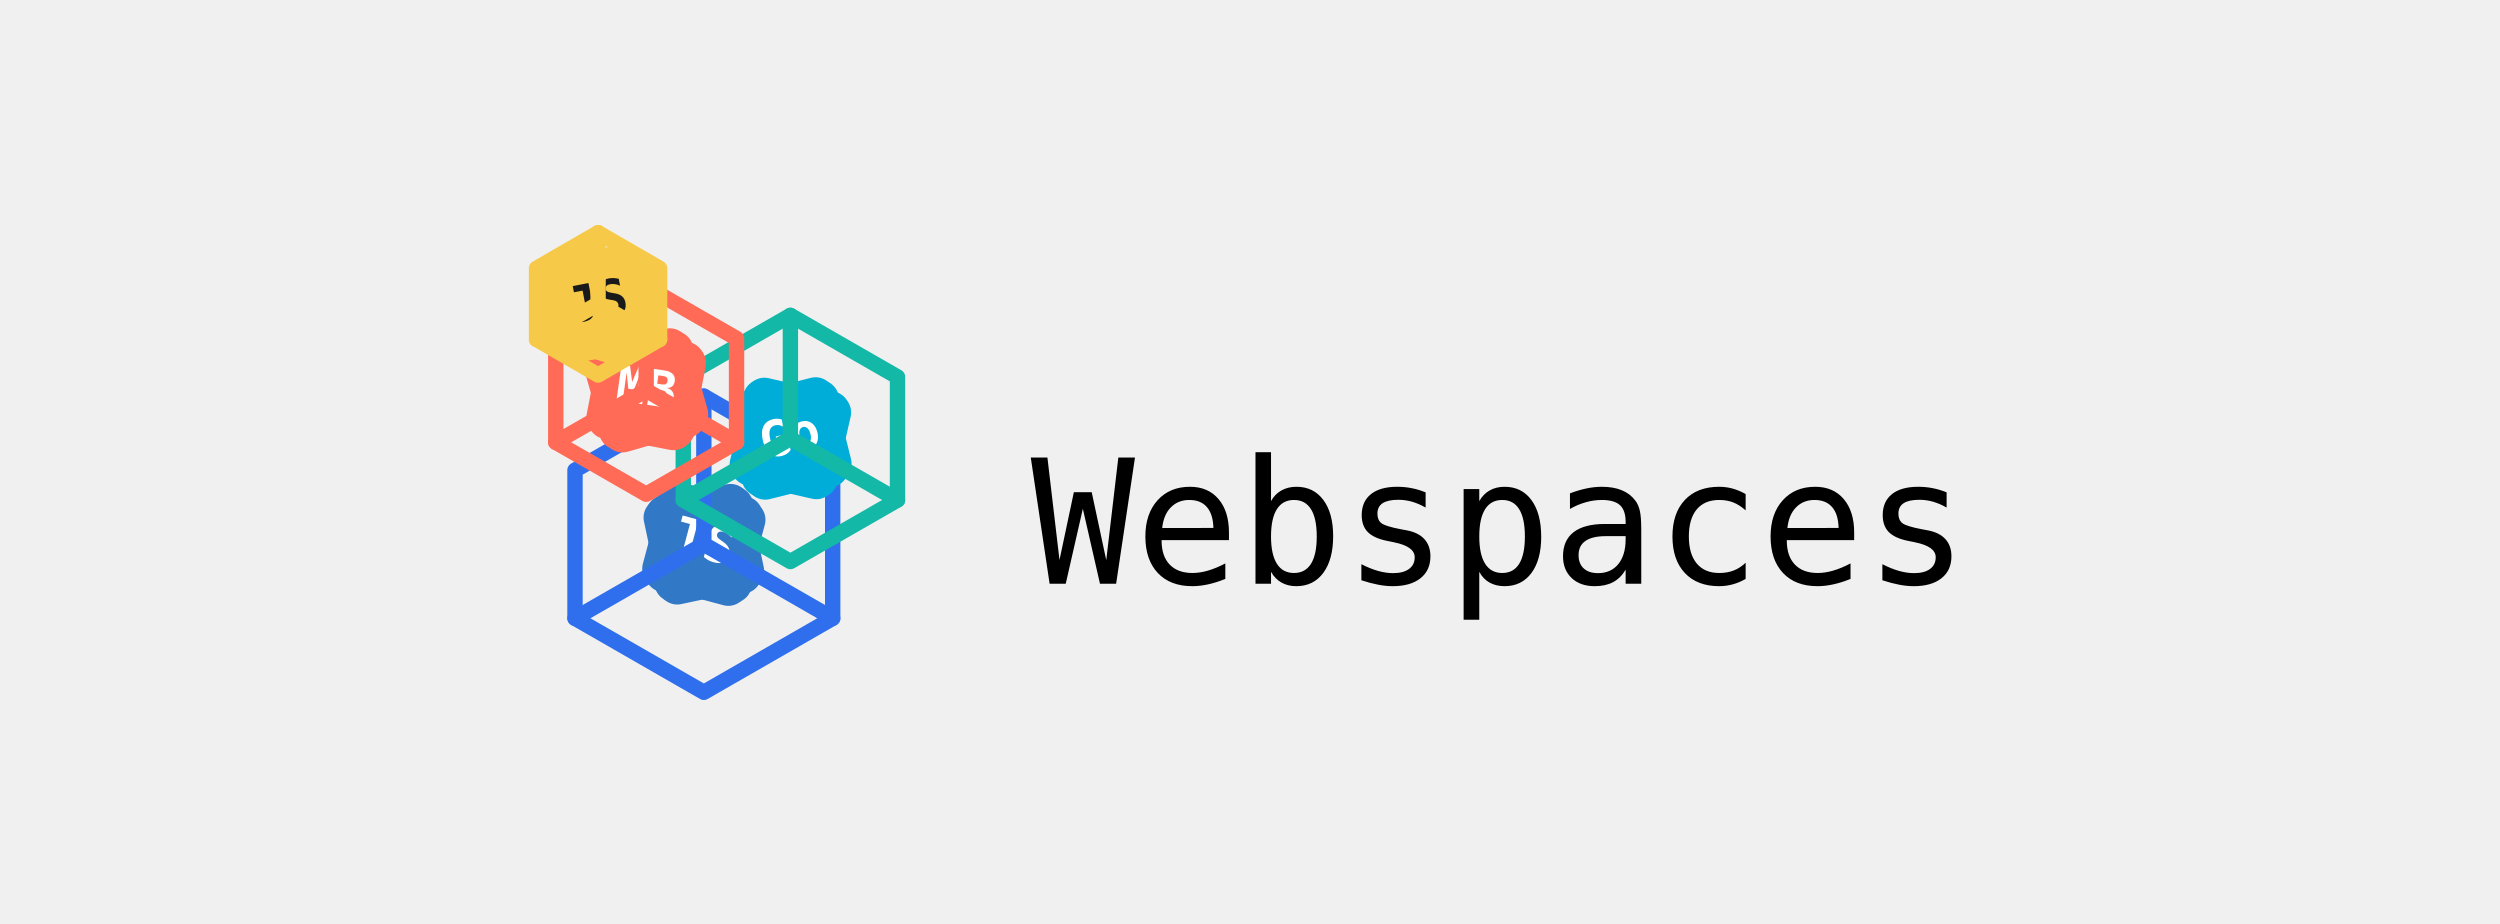
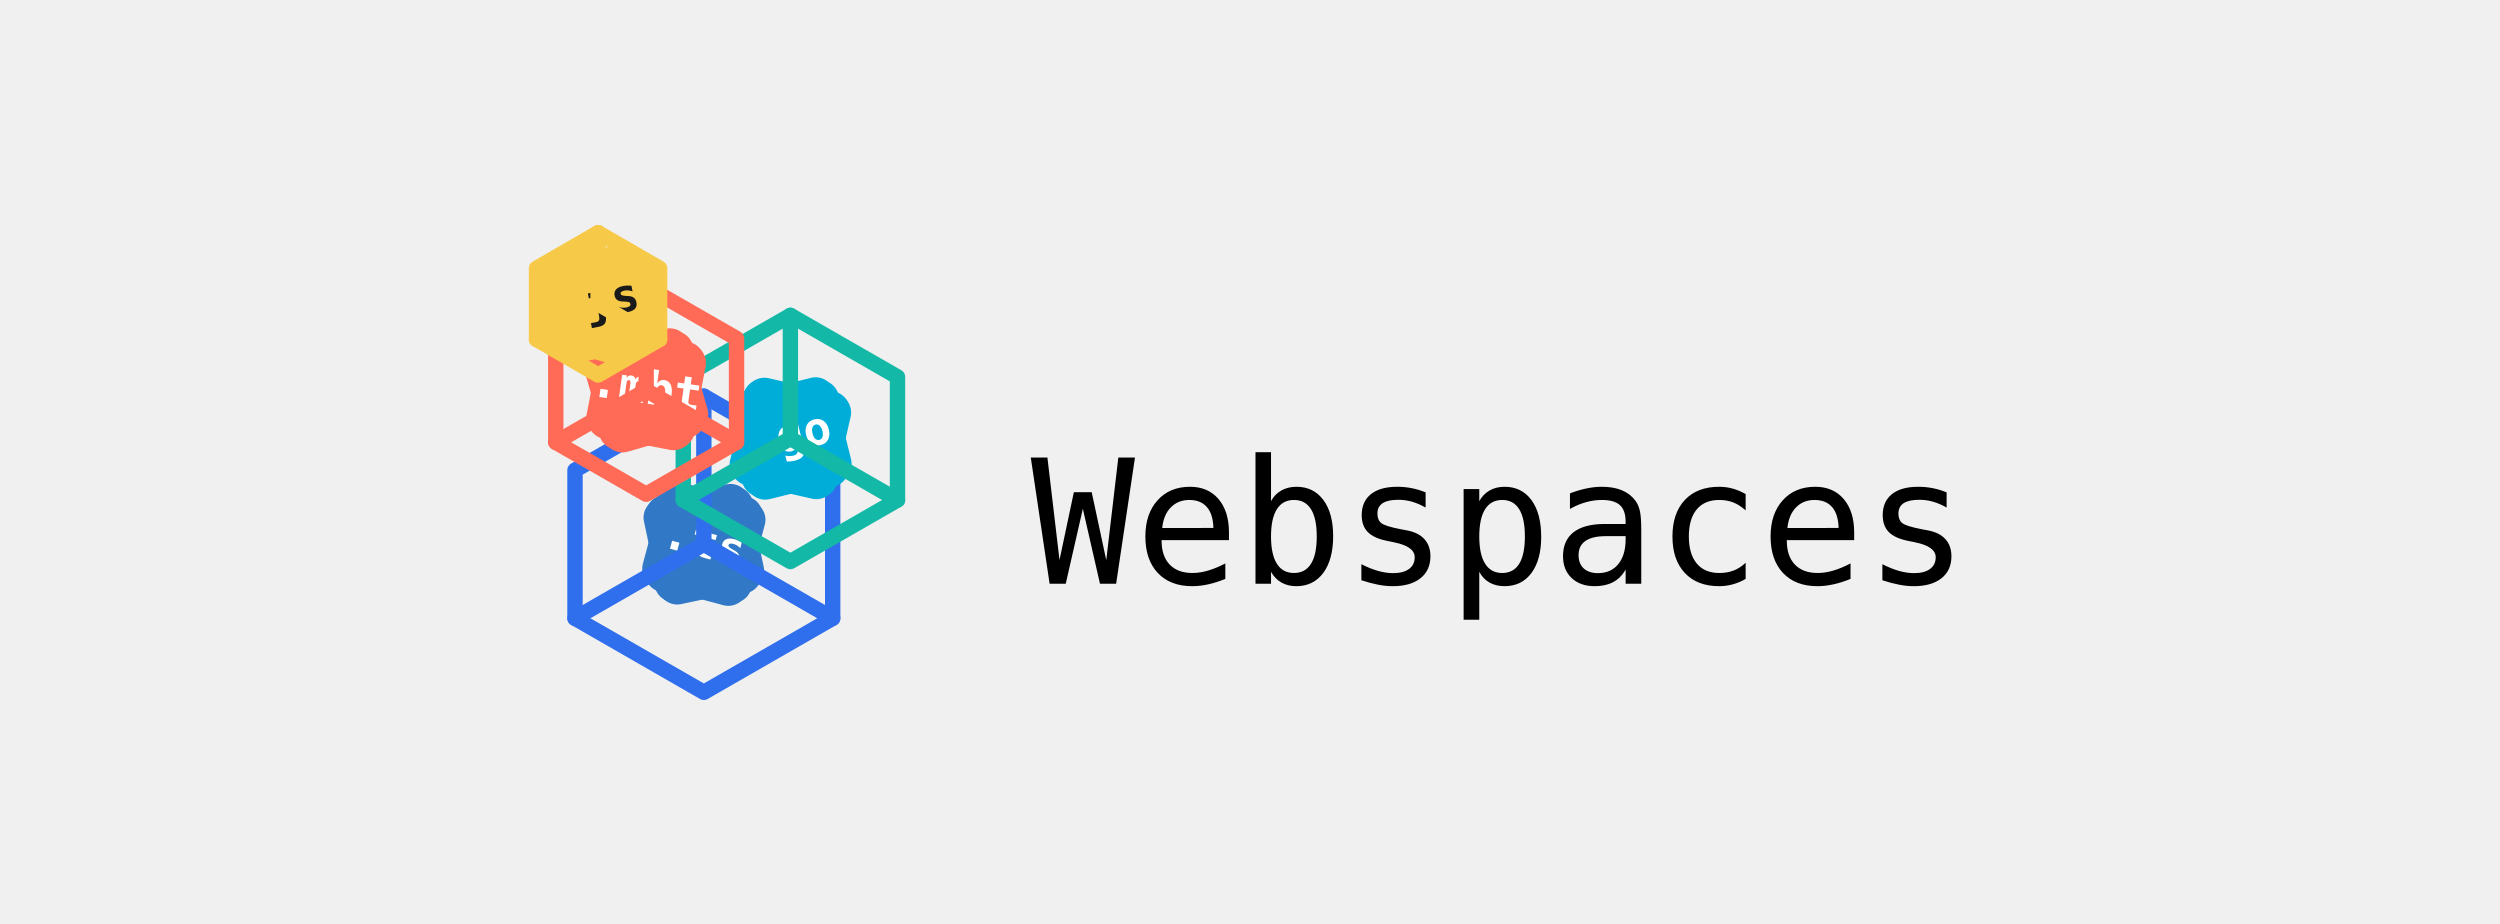
<svg xmlns="http://www.w3.org/2000/svg" viewBox="0 0 1300 480" role="img" width="100%" height="100%" preserveAspectRatio="xMidYMid meet" style="display:block;max-width:100%;height:auto;">
  <style>
  text {
    font-family: ui-monospace, "SF Mono", "Consolas", monospace;
    font-weight: 700;
    text-anchor: middle;
    dominant-baseline: middle;
  }

-   .badge-text { font-size: 26px; }
+   .badge-text { font-size: 24px; }

  .cube-shape {
    fill: none;
    stroke-width: 8px;
    stroke-linecap: round;
    stroke-linejoin: round;
  }

  .wordmark {
    font-size: 90px;
    font-weight: 500;
    fill: #000000;
    text-anchor: start;
    animation: wordmark-op 6s ease-in-out infinite;
  }

  .scene { animation: scene-op 6s ease-in-out infinite; }

  @keyframes scene-op {
    0%   { opacity: 1; }
    95%  { opacity: 1; }
    99%  { opacity: 0; }
    100% { opacity: 0; }
  }

  @keyframes wordmark-op {
    0%   { opacity: 0; }
    60%  { opacity: 0; }
    68%  { opacity: 1; }
    90%  { opacity: 1; }
    97%  { opacity: 0; }
    100% { opacity: 0; }
  }
</style>
  <g class="scene">
    <g transform="translate(366,283)">
      <g transform="rotate(-12)">
        <animateTransform attributeName="transform" type="translate" additive="sum" values="-246,-223;-246,-223;0,0;0,0" keyTimes="0;0.15;0.30;1" dur="6s" repeatCount="indefinite" />
        <rect x="-28" y="-28" width="56" height="56" rx="10" fill="#3178c6" />
-         <text class="badge-text" fill="#ffffff">TS</text>
+         <text class="badge-text" fill="#ffffff">.ts</text>
        <animate attributeName="opacity" values="1;1;0;0" keyTimes="0;0.15;0.30;1" dur="6s" repeatCount="indefinite" />
      </g>
      <g transform="rotate(9)">
        <animateTransform attributeName="transform" type="translate" additive="sum" values="784,-193;784,-193;0,0;0,0" keyTimes="0;0.15;0.30;1" dur="6s" repeatCount="indefinite" />
        <rect x="-28" y="-28" width="56" height="56" rx="10" fill="#3178c6" />
-         <text class="badge-text" fill="#ffffff">TS</text>
+         <text class="badge-text" fill="#ffffff">.ts</text>
        <animate attributeName="opacity" values="1;1;0;0" keyTimes="0;0.15;0.30;1" dur="6s" repeatCount="indefinite" />
      </g>
      <g transform="rotate(-7)">
        <animateTransform attributeName="transform" type="translate" additive="sum" values="-286,147;-286,147;0,0;0,0" keyTimes="0;0.15;0.30;1" dur="6s" repeatCount="indefinite" />
        <rect x="-28" y="-28" width="56" height="56" rx="10" fill="#3178c6" />
-         <text class="badge-text" fill="#ffffff">TS</text>
+         <text class="badge-text" fill="#ffffff">.ts</text>
        <animate attributeName="opacity" values="1;1;0;0" keyTimes="0;0.15;0.30;1" dur="6s" repeatCount="indefinite" />
      </g>
      <g transform="rotate(15)">
        <animateTransform attributeName="transform" type="translate" additive="sum" values="834,117;834,117;0,0;0,0" keyTimes="0;0.15;0.30;1" dur="6s" repeatCount="indefinite" />
        <rect x="-28" y="-28" width="56" height="56" rx="10" fill="#3178c6" />
-         <text class="badge-text" fill="#ffffff">TS</text>
+         <text class="badge-text" fill="#ffffff">.ts</text>
        <animate attributeName="opacity" values="1;1;0;0" keyTimes="0;0.15;0.30;1" dur="6s" repeatCount="indefinite" />
      </g>
      <g class="cube-shape" stroke="#2f6fed">
        <animate attributeName="opacity" values="0;0;1;1" keyTimes="0;0.15;0.30;1" dur="6s" repeatCount="indefinite" />
        <polygon points="0,-77 67,-38.5 67,38.5 0,77 -67,38.5 -67,-38.5" />
        <path d="M0,0 L0,-77 M0,0 L67,38.5 M0,0 L-67,38.5" />
      </g>
    </g>
    <g transform="translate(411,228)">
      <g transform="rotate(10)">
        <animateTransform attributeName="transform" type="translate" additive="sum" values="539,-168;539,-168;0,0;0,0" keyTimes="0;0.25;0.40;1" dur="6s" repeatCount="indefinite" />
        <rect x="-28" y="-28" width="56" height="56" rx="10" fill="#00ADD8" />
-         <text class="badge-text" fill="#ffffff">Go</text>
+         <text class="badge-text" fill="#ffffff">.go</text>
        <animate attributeName="opacity" values="1;1;0;0" keyTimes="0;0.25;0.40;1" dur="6s" repeatCount="indefinite" />
      </g>
      <g transform="rotate(-8)">
        <animateTransform attributeName="transform" type="translate" additive="sum" values="-261,-78;-261,-78;0,0;0,0" keyTimes="0;0.25;0.40;1" dur="6s" repeatCount="indefinite" />
        <rect x="-28" y="-28" width="56" height="56" rx="10" fill="#00ADD8" />
-         <text class="badge-text" fill="#ffffff">Go</text>
+         <text class="badge-text" fill="#ffffff">.go</text>
        <animate attributeName="opacity" values="1;1;0;0" keyTimes="0;0.25;0.40;1" dur="6s" repeatCount="indefinite" />
      </g>
      <g transform="rotate(13)">
        <animateTransform attributeName="transform" type="translate" additive="sum" values="689,192;689,192;0,0;0,0" keyTimes="0;0.25;0.40;1" dur="6s" repeatCount="indefinite" />
        <rect x="-28" y="-28" width="56" height="56" rx="10" fill="#00ADD8" />
-         <text class="badge-text" fill="#ffffff">Go</text>
+         <text class="badge-text" fill="#ffffff">.go</text>
        <animate attributeName="opacity" values="1;1;0;0" keyTimes="0;0.25;0.40;1" dur="6s" repeatCount="indefinite" />
      </g>
      <g transform="rotate(-14)">
        <animateTransform attributeName="transform" type="translate" additive="sum" values="-111,-168;-111,-168;0,0;0,0" keyTimes="0;0.25;0.40;1" dur="6s" repeatCount="indefinite" />
        <rect x="-28" y="-28" width="56" height="56" rx="10" fill="#00ADD8" />
-         <text class="badge-text" fill="#ffffff">Go</text>
+         <text class="badge-text" fill="#ffffff">.go</text>
        <animate attributeName="opacity" values="1;1;0;0" keyTimes="0;0.25;0.40;1" dur="6s" repeatCount="indefinite" />
      </g>
      <g class="cube-shape" stroke="#14b8a6">
        <animate attributeName="opacity" values="0;0;1;1" keyTimes="0;0.25;0.40;1" dur="6s" repeatCount="indefinite" />
        <polygon points="0,-64 55.7,-32 55.7,32 0,64 -55.7,32 -55.7,-32" />
        <path d="M0,0 L0,-64 M0,0 L55.7,32 M0,0 L-55.7,32" />
      </g>
    </g>
    <g transform="translate(336,203)">
      <g transform="rotate(-10)">
        <animateTransform attributeName="transform" type="translate" additive="sum" values="164,217;164,217;0,0;0,0" keyTimes="0;0.35;0.50;1" dur="6s" repeatCount="indefinite" />
        <rect x="-28" y="-28" width="56" height="56" rx="10" fill="#ff6b57" />
-         <text class="badge-text" fill="#ffffff">MB</text>
+         <text class="badge-text" fill="#ffffff">.mbt</text>
        <animate attributeName="opacity" values="1;1;0;0" keyTimes="0;0.35;0.50;1" dur="6s" repeatCount="indefinite" />
      </g>
      <g transform="rotate(11)">
        <animateTransform attributeName="transform" type="translate" additive="sum" values="714,137;714,137;0,0;0,0" keyTimes="0;0.35;0.50;1" dur="6s" repeatCount="indefinite" />
        <rect x="-28" y="-28" width="56" height="56" rx="10" fill="#ff6b57" />
-         <text class="badge-text" fill="#ffffff">MB</text>
+         <text class="badge-text" fill="#ffffff">.mbt</text>
        <animate attributeName="opacity" values="1;1;0;0" keyTimes="0;0.35;0.50;1" dur="6s" repeatCount="indefinite" />
      </g>
      <g transform="rotate(-16)">
        <animateTransform attributeName="transform" type="translate" additive="sum" values="-186,147;-186,147;0,0;0,0" keyTimes="0;0.35;0.50;1" dur="6s" repeatCount="indefinite" />
        <rect x="-28" y="-28" width="56" height="56" rx="10" fill="#ff6b57" />
-         <text class="badge-text" fill="#ffffff">MB</text>
+         <text class="badge-text" fill="#ffffff">.mbt</text>
        <animate attributeName="opacity" values="1;1;0;0" keyTimes="0;0.35;0.50;1" dur="6s" repeatCount="indefinite" />
      </g>
      <g transform="rotate(8)">
        <animateTransform attributeName="transform" type="translate" additive="sum" values="564,-83;564,-83;0,0;0,0" keyTimes="0;0.35;0.50;1" dur="6s" repeatCount="indefinite" />
        <rect x="-28" y="-28" width="56" height="56" rx="10" fill="#ff6b57" />
-         <text class="badge-text" fill="#ffffff">MB</text>
+         <text class="badge-text" fill="#ffffff">.mbt</text>
        <animate attributeName="opacity" values="1;1;0;0" keyTimes="0;0.35;0.50;1" dur="6s" repeatCount="indefinite" />
      </g>
      <g class="cube-shape" stroke="#ff6b57">
        <animate attributeName="opacity" values="0;0;1;1" keyTimes="0;0.35;0.50;1" dur="6s" repeatCount="indefinite" />
        <polygon points="0,-54 47,-27 47,27 0,54 -47,27 -47,-27" />
        <path d="M0,0 L0,-54 M0,0 L47,27 M0,0 L-47,27" />
      </g>
    </g>
    <g transform="translate(311,158)">
      <g transform="rotate(13)">
        <animateTransform attributeName="transform" type="translate" additive="sum" values="339,-103;339,-103;0,0;0,0" keyTimes="0;0.45;0.60;1" dur="6s" repeatCount="indefinite" />
        <rect x="-28" y="-28" width="56" height="56" rx="10" fill="#f7c948" />
-         <text class="badge-text" fill="#1a1a1a">JS</text>
+         <text class="badge-text" fill="#1a1a1a">.js</text>
        <animate attributeName="opacity" values="1;1;0;0" keyTimes="0;0.45;0.60;1" dur="6s" repeatCount="indefinite" />
      </g>
      <g transform="rotate(-9)">
        <animateTransform attributeName="transform" type="translate" additive="sum" values="-251,92;-251,92;0,0;0,0" keyTimes="0;0.45;0.60;1" dur="6s" repeatCount="indefinite" />
        <rect x="-28" y="-28" width="56" height="56" rx="10" fill="#f7c948" />
-         <text class="badge-text" fill="#1a1a1a">JS</text>
+         <text class="badge-text" fill="#1a1a1a">.js</text>
        <animate attributeName="opacity" values="1;1;0;0" keyTimes="0;0.45;0.60;1" dur="6s" repeatCount="indefinite" />
      </g>
      <g transform="rotate(17)">
        <animateTransform attributeName="transform" type="translate" additive="sum" values="909,72;909,72;0,0;0,0" keyTimes="0;0.45;0.60;1" dur="6s" repeatCount="indefinite" />
        <rect x="-28" y="-28" width="56" height="56" rx="10" fill="#f7c948" />
-         <text class="badge-text" fill="#1a1a1a">JS</text>
+         <text class="badge-text" fill="#1a1a1a">.js</text>
        <animate attributeName="opacity" values="1;1;0;0" keyTimes="0;0.45;0.60;1" dur="6s" repeatCount="indefinite" />
      </g>
      <g transform="rotate(-11)">
        <animateTransform attributeName="transform" type="translate" additive="sum" values="89,252;89,252;0,0;0,0" keyTimes="0;0.45;0.60;1" dur="6s" repeatCount="indefinite" />
        <rect x="-28" y="-28" width="56" height="56" rx="10" fill="#f7c948" />
-         <text class="badge-text" fill="#1a1a1a">JS</text>
+         <text class="badge-text" fill="#1a1a1a">.js</text>
        <animate attributeName="opacity" values="1;1;0;0" keyTimes="0;0.45;0.60;1" dur="6s" repeatCount="indefinite" />
      </g>
      <g class="cube-shape" stroke="#f7c948">
        <animate attributeName="opacity" values="0;0;1;1" keyTimes="0;0.45;0.60;1" dur="6s" repeatCount="indefinite" />
        <polygon points="0,-37 32,-18.5 32,18.5 0,37 -32,18.5 -32,-18.5" />
        <path d="M0,0 L0,-37 M0,0 L32,18.5 M0,0 L-32,18.5" />
      </g>
    </g>
    <text class="wordmark" x="536" y="278">Webspaces</text>
  </g>
</svg>
